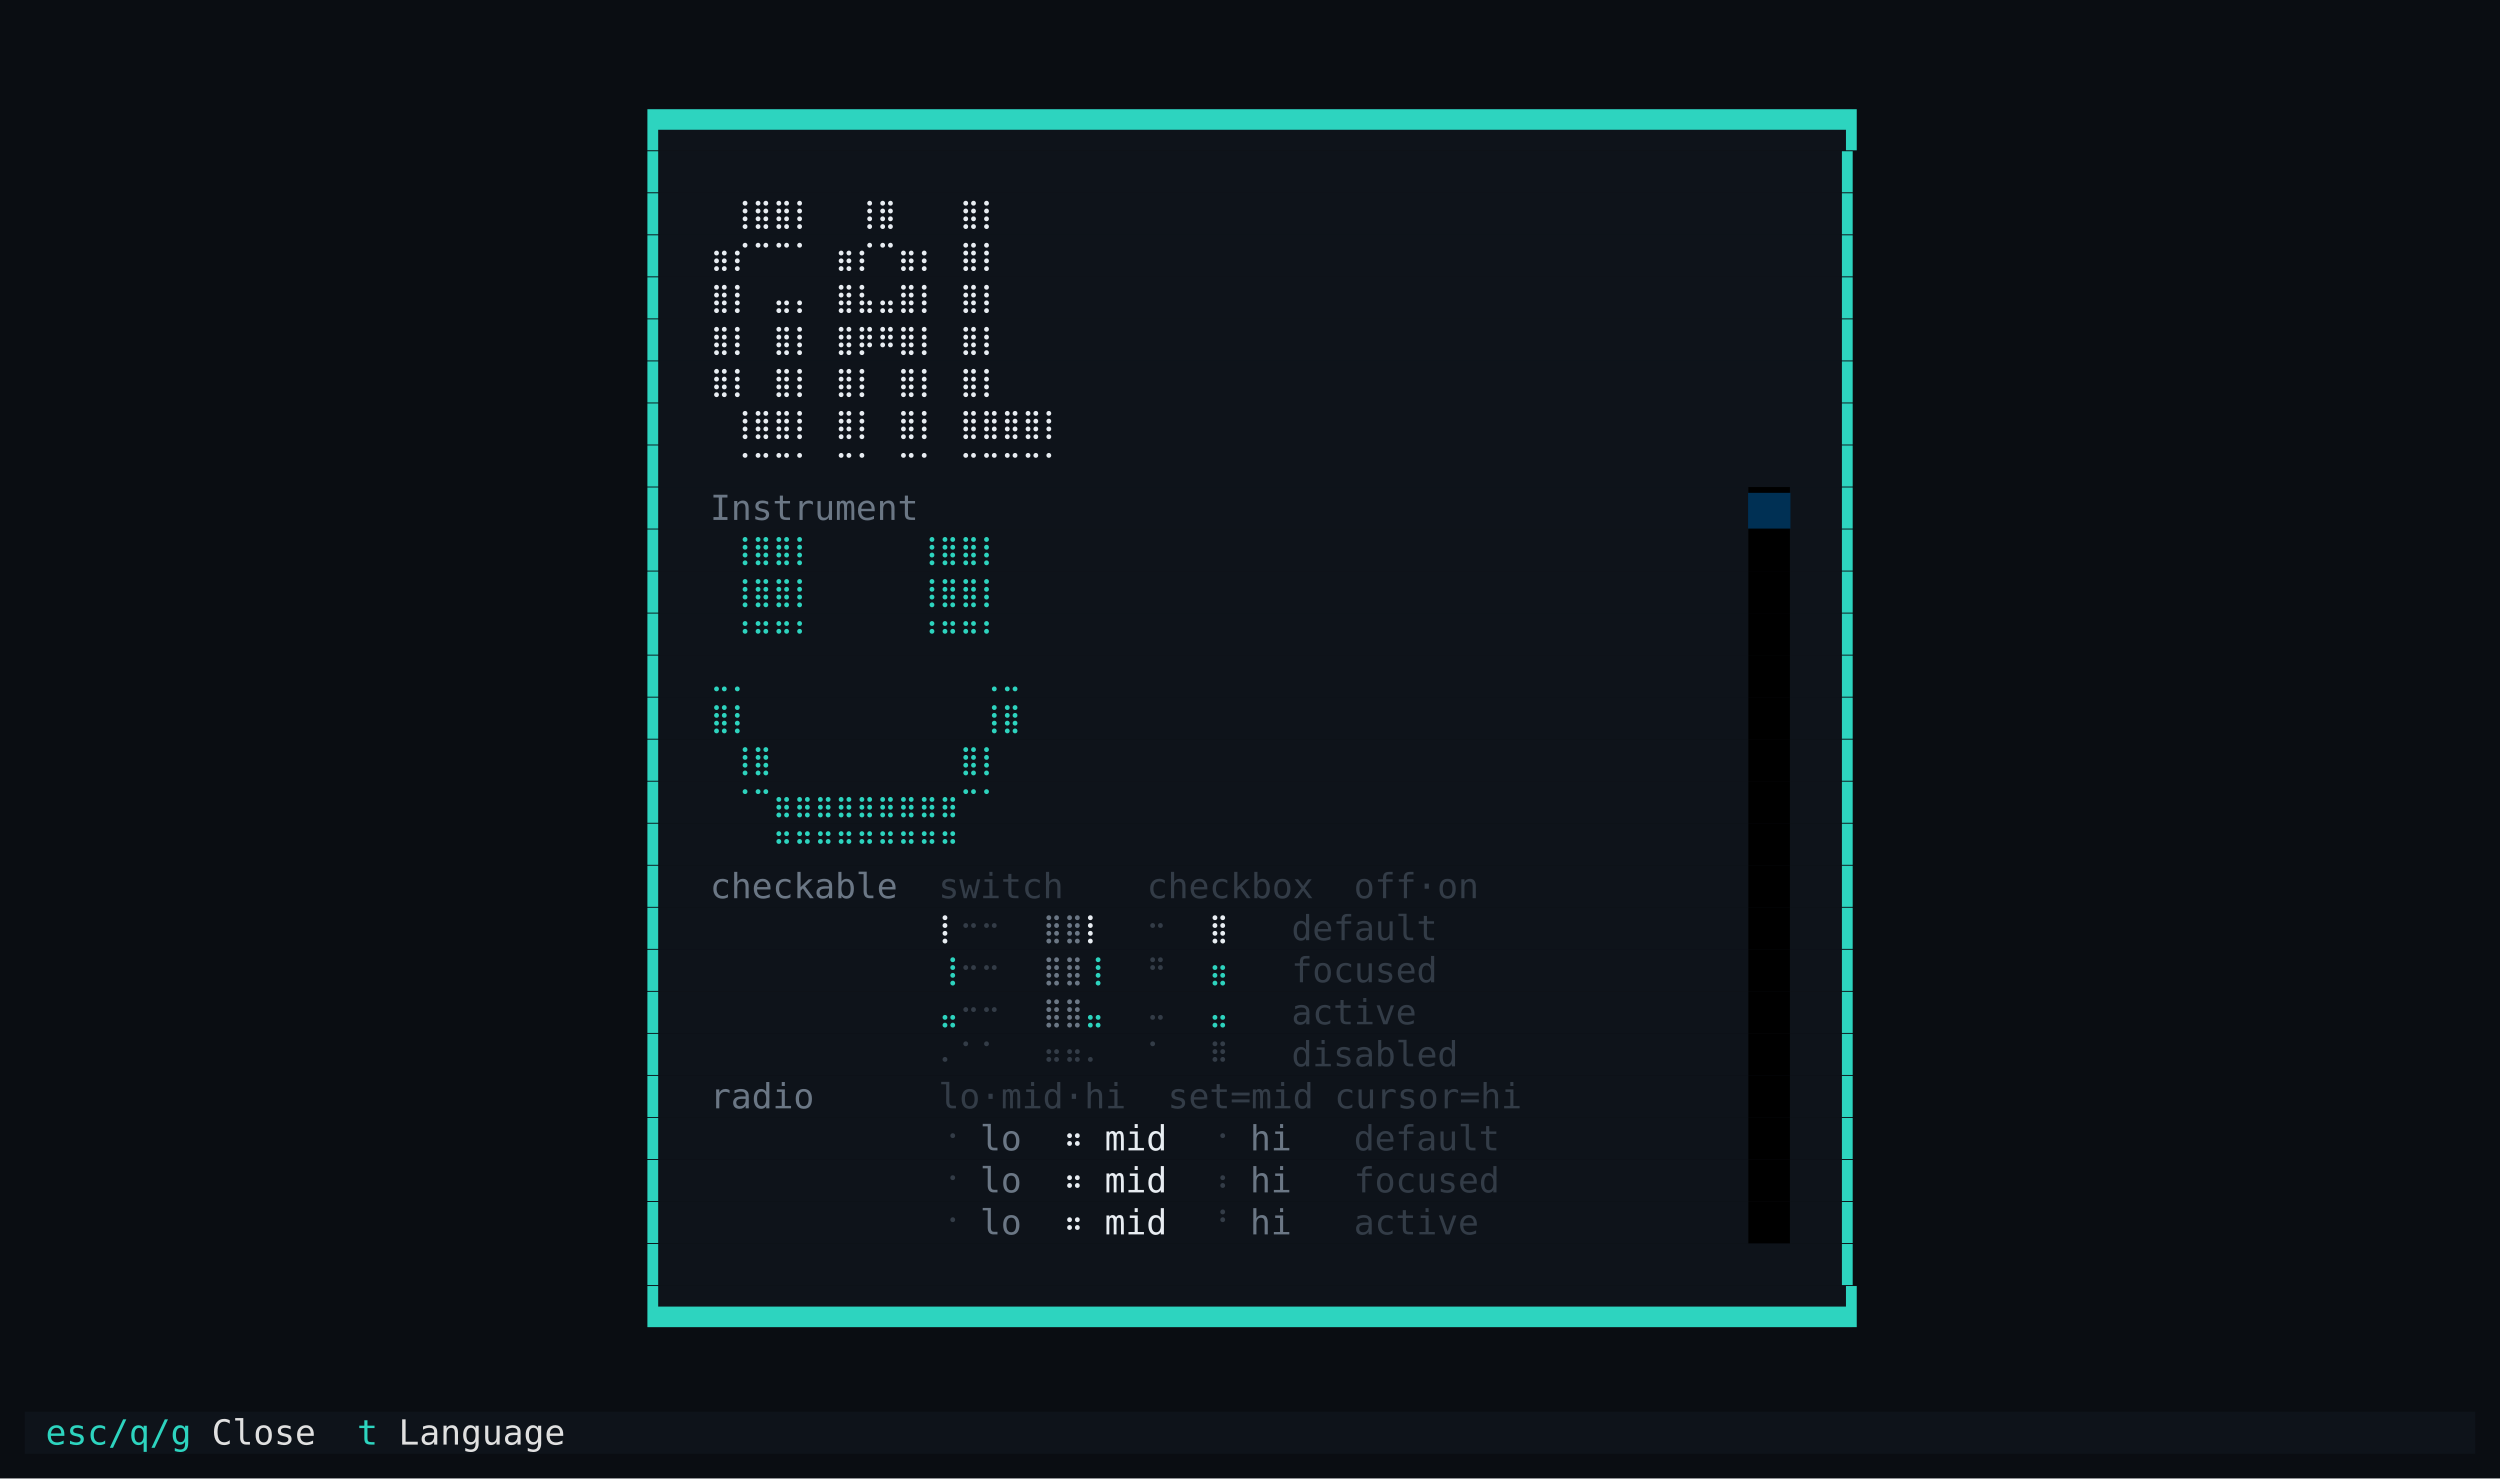
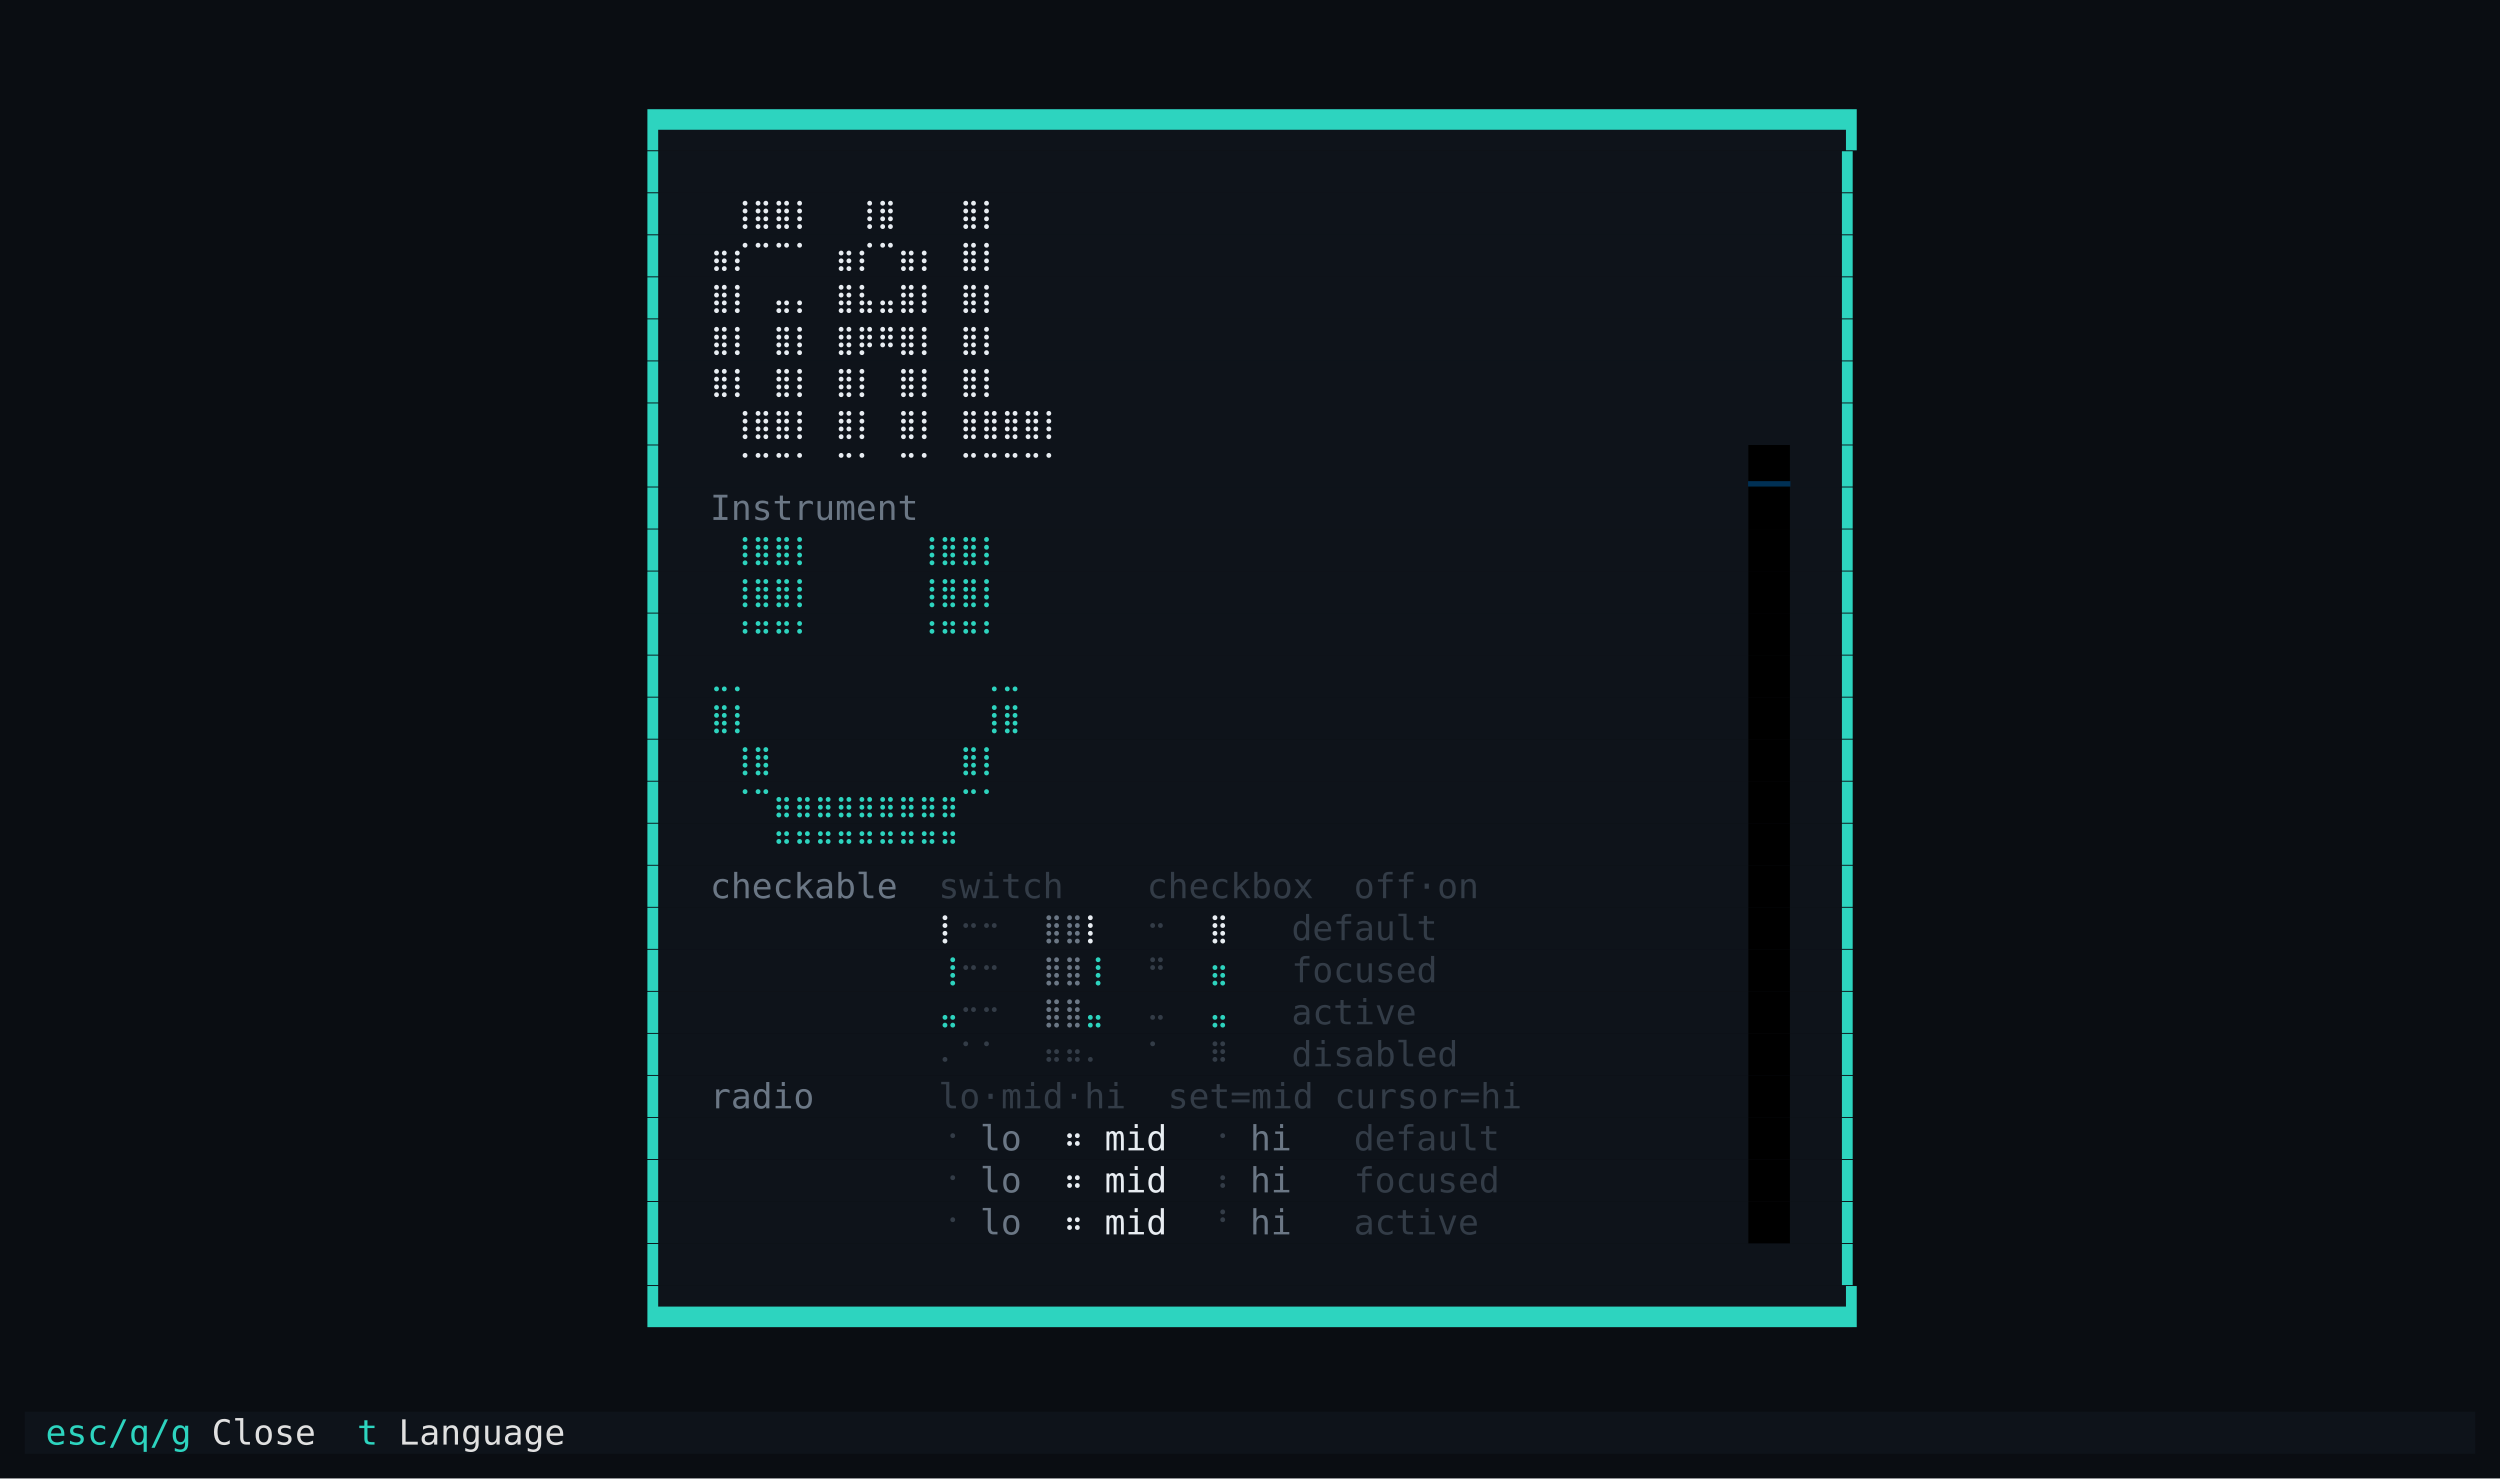
<svg xmlns="http://www.w3.org/2000/svg" viewBox="0 0 1011.2 598.0" role="img" aria-label="taskboard · instrument · components">
  <rect width="1011.2" height="598.0" fill="#0a0d12" />
  <g font-family="ui-monospace,SFMono-Regular,'DejaVu Sans Mono','Cascadia Mono',Menlo,Consolas,'Liberation Mono',monospace" font-size="14.0" xml:space="preserve" style="white-space:pre;font-variant-ligatures:none">
    <rect x="262.0" y="44.0" width="487.2" height="17.0" fill="#0e131a" />
    <text x="262.0" y="57.3" fill="#2dd4bf">▛▀▀▀▀▀▀▀▀▀▀▀▀▀▀▀▀▀▀▀▀▀▀▀▀▀▀▀▀▀▀▀▀▀▀▀▀▀▀▀▀▀▀▀▀▀▀▀▀▀▀▀▀▀▀▀▀▜</text>
    <rect x="262.0" y="61.0" width="487.2" height="17.0" fill="#0e131a" />
    <text x="262.0" y="74.3" fill="#2dd4bf">▌</text>
    <text x="740.8" y="74.3" fill="#2dd4bf">▐</text>
    <rect x="262.0" y="78.0" width="487.2" height="17.0" fill="#0e131a" />
    <text x="262.0" y="91.3" fill="#2dd4bf">▌</text>
    <text x="287.2" y="91.3" fill="#e8edf2">⠀⢸⣿⣿⡇⠀⠀⢸⣿⠀⠀⠀⣿⡇⠀⠀⠀</text>
    <text x="740.8" y="91.3" fill="#2dd4bf">▐</text>
    <rect x="262.0" y="95.0" width="487.2" height="17.0" fill="#0e131a" />
    <text x="262.0" y="108.3" fill="#2dd4bf">▌</text>
    <text x="287.2" y="108.3" fill="#e8edf2">⣶⡎⠉⠉⠁⠀⣶⡎⠉⣶⡆⠀⣿⡇⠀⠀⠀</text>
    <text x="740.8" y="108.3" fill="#2dd4bf">▐</text>
    <rect x="262.0" y="112.0" width="487.2" height="17.0" fill="#0e131a" />
    <text x="262.0" y="125.3" fill="#2dd4bf">▌</text>
    <text x="287.2" y="125.3" fill="#e8edf2">⣿⡇⠀⣤⡄⠀⣿⣧⣤⣿⡇⠀⣿⡇⠀⠀⠀</text>
    <text x="740.8" y="125.3" fill="#2dd4bf">▐</text>
    <rect x="262.0" y="129.0" width="487.2" height="17.0" fill="#0e131a" />
    <text x="262.0" y="142.3" fill="#2dd4bf">▌</text>
    <text x="287.2" y="142.3" fill="#e8edf2">⣿⡇⠀⣿⡇⠀⣿⡿⠿⣿⡇⠀⣿⡇⠀⠀⠀</text>
    <text x="740.8" y="142.3" fill="#2dd4bf">▐</text>
    <rect x="262.0" y="146.0" width="487.2" height="17.0" fill="#0e131a" />
    <text x="262.0" y="159.3" fill="#2dd4bf">▌</text>
    <text x="287.2" y="159.3" fill="#e8edf2">⣿⡇⠀⣿⡇⠀⣿⡇⠀⣿⡇⠀⣿⡇⠀⠀⠀</text>
    <text x="740.8" y="159.3" fill="#2dd4bf">▐</text>
    <rect x="262.0" y="163.0" width="487.2" height="17.0" fill="#0e131a" />
    <text x="262.0" y="176.3" fill="#2dd4bf">▌</text>
    <text x="287.2" y="176.3" fill="#e8edf2">⠀⢸⣿⣿⡇⠀⣿⡇⠀⣿⡇⠀⣿⣿⣿⣿⡇</text>
    <text x="740.8" y="176.3" fill="#2dd4bf">▐</text>
-     <rect x="262.0" y="180.0" width="487.2" height="17.0" fill="#0e131a" />
+     <rect x="262.0" y="180.0" width="445.2" height="17.0" fill="#0e131a" />
+     <rect x="707.2" y="180.0" width="16.8" height="17.0" fill="#000000" />
+     <rect x="724.0" y="180.0" width="25.2" height="17.0" fill="#0e131a" />
    <text x="262.0" y="193.3" fill="#2dd4bf">▌</text>
    <text x="287.2" y="193.3" fill="#e8edf2">⠀⠈⠉⠉⠁⠀⠉⠁⠀⠉⠁⠀⠉⠉⠉⠉⠁</text>
+     <text x="707.2" y="193.3" fill="#003054">▁▁</text>
    <text x="740.8" y="193.3" fill="#2dd4bf">▐</text>
    <rect x="262.0" y="197.0" width="445.2" height="17.0" fill="#0e131a" />
    <rect x="707.2" y="197.0" width="16.8" height="17.0" fill="#000000" />
    <rect x="724.0" y="197.0" width="25.2" height="17.0" fill="#0e131a" />
    <text x="262.0" y="210.3" fill="#2dd4bf">▌</text>
    <text x="287.2" y="210.3" fill="#6b7785">Instrument</text>
-     <text x="707.2" y="210.3" fill="#003054">▇▇</text>
    <text x="740.8" y="210.3" fill="#2dd4bf">▐</text>
    <rect x="262.0" y="214.0" width="445.2" height="17.0" fill="#0e131a" />
    <rect x="707.2" y="214.0" width="16.8" height="17.0" fill="#000000" />
    <rect x="724.0" y="214.0" width="25.2" height="17.0" fill="#0e131a" />
    <text x="262.0" y="227.3" fill="#2dd4bf">▌</text>
    <text x="287.2" y="227.3" fill="#2dd4bf">⠀⢸⣿⣿⡇⠀⠀⠀⠀⠀⢸⣿⣿⡇⠀</text>
    <text x="740.8" y="227.3" fill="#2dd4bf">▐</text>
    <rect x="262.0" y="231.0" width="445.2" height="17.0" fill="#0e131a" />
    <rect x="707.2" y="231.0" width="16.8" height="17.0" fill="#000000" />
    <rect x="724.0" y="231.0" width="25.2" height="17.0" fill="#0e131a" />
    <text x="262.0" y="244.3" fill="#2dd4bf">▌</text>
    <text x="287.2" y="244.3" fill="#2dd4bf">⠀⢸⣿⣿⡇⠀⠀⠀⠀⠀⢸⣿⣿⡇⠀</text>
    <text x="740.8" y="244.3" fill="#2dd4bf">▐</text>
    <rect x="262.0" y="248.0" width="445.2" height="17.0" fill="#0e131a" />
    <rect x="707.2" y="248.0" width="16.8" height="17.0" fill="#000000" />
    <rect x="724.0" y="248.0" width="25.2" height="17.0" fill="#0e131a" />
    <text x="262.0" y="261.3" fill="#2dd4bf">▌</text>
    <text x="287.2" y="261.3" fill="#2dd4bf">⠀⠘⠛⠛⠃⠀⠀⠀⠀⠀⠘⠛⠛⠃⠀</text>
    <text x="740.8" y="261.3" fill="#2dd4bf">▐</text>
    <rect x="262.0" y="265.0" width="445.2" height="17.0" fill="#0e131a" />
    <rect x="707.2" y="265.0" width="16.8" height="17.0" fill="#000000" />
    <rect x="724.0" y="265.0" width="25.2" height="17.0" fill="#0e131a" />
    <text x="262.0" y="278.3" fill="#2dd4bf">▌</text>
    <text x="287.2" y="278.3" fill="#2dd4bf">⣀⡀⠀⠀⠀⠀⠀⠀⠀⠀⠀⠀⠀⢀⣀</text>
    <text x="740.8" y="278.3" fill="#2dd4bf">▐</text>
    <rect x="262.0" y="282.0" width="445.2" height="17.0" fill="#0e131a" />
    <rect x="707.2" y="282.0" width="16.8" height="17.0" fill="#000000" />
    <rect x="724.0" y="282.0" width="25.2" height="17.0" fill="#0e131a" />
    <text x="262.0" y="295.3" fill="#2dd4bf">▌</text>
    <text x="287.2" y="295.3" fill="#2dd4bf">⣿⡇⠀⠀⠀⠀⠀⠀⠀⠀⠀⠀⠀⢸⣿</text>
    <text x="740.8" y="295.3" fill="#2dd4bf">▐</text>
    <rect x="262.0" y="299.0" width="445.2" height="17.0" fill="#0e131a" />
    <rect x="707.2" y="299.0" width="16.8" height="17.0" fill="#000000" />
    <rect x="724.0" y="299.0" width="25.2" height="17.0" fill="#0e131a" />
    <text x="262.0" y="312.3" fill="#2dd4bf">▌</text>
    <text x="287.2" y="312.3" fill="#2dd4bf">⠀⢸⣿⠀⠀⠀⠀⠀⠀⠀⠀⠀⣿⡇⠀</text>
    <text x="740.8" y="312.3" fill="#2dd4bf">▐</text>
    <rect x="262.0" y="316.0" width="445.2" height="17.0" fill="#0e131a" />
    <rect x="707.2" y="316.0" width="16.8" height="17.0" fill="#000000" />
    <rect x="724.0" y="316.0" width="25.2" height="17.0" fill="#0e131a" />
    <text x="262.0" y="329.3" fill="#2dd4bf">▌</text>
    <text x="287.2" y="329.3" fill="#2dd4bf">⠀⠈⠉⣶⣶⣶⣶⣶⣶⣶⣶⣶⠉⠁⠀</text>
    <text x="740.8" y="329.3" fill="#2dd4bf">▐</text>
    <rect x="262.0" y="333.0" width="445.2" height="17.0" fill="#0e131a" />
    <rect x="707.2" y="333.0" width="16.8" height="17.0" fill="#000000" />
    <rect x="724.0" y="333.0" width="25.2" height="17.0" fill="#0e131a" />
    <text x="262.0" y="346.3" fill="#2dd4bf">▌</text>
    <text x="287.2" y="346.3" fill="#2dd4bf">⠀⠀⠀⠛⠛⠛⠛⠛⠛⠛⠛⠛⠀⠀⠀</text>
    <text x="740.8" y="346.3" fill="#2dd4bf">▐</text>
    <rect x="262.0" y="350.0" width="445.2" height="17.0" fill="#0e131a" />
    <rect x="707.2" y="350.0" width="16.8" height="17.0" fill="#000000" />
    <rect x="724.0" y="350.0" width="25.2" height="17.0" fill="#0e131a" />
    <text x="262.0" y="363.3" fill="#2dd4bf">▌</text>
    <text x="287.2" y="363.3" fill="#6b7785">checkable  </text>
    <text x="379.6" y="363.3" fill="#333c47">switch    checkbox</text>
    <text x="547.6" y="363.3" fill="#333c47">off·on</text>
    <text x="740.8" y="363.3" fill="#2dd4bf">▐</text>
    <rect x="262.0" y="367.0" width="445.2" height="17.0" fill="#0e131a" />
    <rect x="707.2" y="367.0" width="16.8" height="17.0" fill="#000000" />
    <rect x="724.0" y="367.0" width="25.2" height="17.0" fill="#0e131a" />
    <text x="262.0" y="380.3" fill="#2dd4bf">▌</text>
    <text x="379.6" y="380.3" fill="#e8edf2">⡇</text>
    <text x="388.0" y="380.3" fill="#333c47">⠒⠒</text>
    <text x="421.6" y="380.3" fill="#6b7785">⣿⣿</text>
    <text x="438.4" y="380.3" fill="#e8edf2">⡇  </text>
    <text x="463.6" y="380.3" fill="#333c47">⠒</text>
    <text x="472.0" y="380.3" fill="#e8edf2">  ⣿   </text>
    <text x="522.4" y="380.3" fill="#333c47">default</text>
    <text x="740.8" y="380.3" fill="#2dd4bf">▐</text>
    <rect x="262.0" y="384.0" width="445.2" height="17.0" fill="#0e131a" />
    <rect x="707.2" y="384.0" width="16.8" height="17.0" fill="#000000" />
    <rect x="724.0" y="384.0" width="25.2" height="17.0" fill="#0e131a" />
    <text x="262.0" y="397.3" fill="#2dd4bf">▌</text>
    <text x="379.6" y="397.3" fill="#2dd4bf">⢸</text>
    <text x="388.0" y="397.3" fill="#333c47">⠒⠒</text>
    <text x="421.6" y="397.3" fill="#6b7785">⣿⣿</text>
    <text x="438.4" y="397.3" fill="#2dd4bf">⢸</text>
    <text x="463.6" y="397.3" fill="#333c47">⠛</text>
    <text x="488.8" y="397.3" fill="#2dd4bf">⣶</text>
    <text x="522.4" y="397.3" fill="#333c47">focused</text>
    <text x="740.8" y="397.3" fill="#2dd4bf">▐</text>
    <rect x="262.0" y="401.0" width="445.2" height="17.0" fill="#0e131a" />
    <rect x="707.2" y="401.0" width="16.8" height="17.0" fill="#000000" />
    <rect x="724.0" y="401.0" width="25.2" height="17.0" fill="#0e131a" />
    <text x="262.0" y="414.3" fill="#2dd4bf">▌</text>
    <text x="379.6" y="414.3" fill="#2dd4bf">⣤</text>
    <text x="388.0" y="414.3" fill="#333c47">⠒⠒</text>
    <text x="421.6" y="414.3" fill="#6b7785">⣿⣿</text>
    <text x="438.4" y="414.3" fill="#2dd4bf">⣤</text>
    <text x="463.6" y="414.3" fill="#333c47">⠤</text>
    <text x="488.8" y="414.3" fill="#2dd4bf">⣤</text>
    <text x="522.4" y="414.3" fill="#333c47">active</text>
    <text x="740.8" y="414.3" fill="#2dd4bf">▐</text>
    <rect x="262.0" y="418.0" width="445.2" height="17.0" fill="#0e131a" />
    <rect x="707.2" y="418.0" width="16.8" height="17.0" fill="#000000" />
    <rect x="724.0" y="418.0" width="25.2" height="17.0" fill="#0e131a" />
    <text x="262.0" y="431.3" fill="#2dd4bf">▌</text>
    <text x="379.6" y="431.3" fill="#333c47">⠄⠁⠁</text>
    <text x="421.6" y="431.3" fill="#333c47">⠶⠶⠄</text>
    <text x="463.6" y="431.3" fill="#333c47">⠁</text>
    <text x="488.8" y="431.3" fill="#333c47">⠿</text>
    <text x="522.4" y="431.3" fill="#333c47">disabled</text>
    <text x="740.8" y="431.3" fill="#2dd4bf">▐</text>
    <rect x="262.0" y="435.0" width="445.2" height="17.0" fill="#0e131a" />
    <rect x="707.2" y="435.0" width="16.8" height="17.0" fill="#000000" />
    <rect x="724.0" y="435.0" width="25.2" height="17.0" fill="#0e131a" />
    <text x="262.0" y="448.3" fill="#2dd4bf">▌</text>
    <text x="287.2" y="448.3" fill="#6b7785">radio      </text>
    <text x="379.6" y="448.3" fill="#333c47">lo·mid·hi  set=mid cursor=hi</text>
    <text x="740.8" y="448.3" fill="#2dd4bf">▐</text>
    <rect x="262.0" y="452.0" width="445.2" height="17.0" fill="#0e131a" />
    <rect x="707.2" y="452.0" width="16.8" height="17.0" fill="#000000" />
    <rect x="724.0" y="452.0" width="25.2" height="17.0" fill="#0e131a" />
    <text x="262.0" y="465.3" fill="#2dd4bf">▌</text>
    <text x="379.6" y="465.3" fill="#333c47">⠐</text>
    <text x="396.4" y="465.3" fill="#6b7785">lo</text>
    <text x="413.2" y="465.3" fill="#e8edf2">  ⠶ mid  </text>
    <text x="488.8" y="465.3" fill="#333c47">⠐</text>
    <text x="505.6" y="465.3" fill="#6b7785">hi</text>
    <text x="547.6" y="465.3" fill="#333c47">default</text>
    <text x="740.8" y="465.3" fill="#2dd4bf">▐</text>
    <rect x="262.0" y="469.0" width="445.2" height="17.0" fill="#0e131a" />
    <rect x="707.2" y="469.0" width="16.8" height="17.0" fill="#000000" />
    <rect x="724.0" y="469.0" width="25.2" height="17.0" fill="#0e131a" />
    <text x="262.0" y="482.3" fill="#2dd4bf">▌</text>
    <text x="379.6" y="482.3" fill="#333c47">⠐</text>
    <text x="396.4" y="482.3" fill="#6b7785">lo</text>
    <text x="413.2" y="482.3" fill="#e8edf2">  ⠶ mid  </text>
    <text x="488.8" y="482.3" fill="#333c47">⠰</text>
    <text x="505.6" y="482.3" fill="#6b7785">hi</text>
    <text x="547.6" y="482.3" fill="#333c47">focused</text>
    <text x="740.8" y="482.3" fill="#2dd4bf">▐</text>
    <rect x="262.0" y="486.0" width="445.2" height="17.0" fill="#0e131a" />
    <rect x="707.2" y="486.0" width="16.8" height="17.0" fill="#000000" />
    <rect x="724.0" y="486.0" width="25.2" height="17.0" fill="#0e131a" />
    <text x="262.0" y="499.3" fill="#2dd4bf">▌</text>
    <text x="379.6" y="499.3" fill="#333c47">⠐</text>
    <text x="396.4" y="499.3" fill="#6b7785">lo</text>
    <text x="413.2" y="499.3" fill="#e8edf2">  ⠶ mid  </text>
    <text x="488.8" y="499.3" fill="#333c47">⠘</text>
    <text x="505.6" y="499.3" fill="#6b7785">hi</text>
    <text x="547.6" y="499.3" fill="#333c47">active</text>
    <text x="740.8" y="499.3" fill="#2dd4bf">▐</text>
    <rect x="262.0" y="503.0" width="487.2" height="17.0" fill="#0e131a" />
    <text x="262.0" y="516.3" fill="#2dd4bf">▌</text>
    <text x="740.8" y="516.3" fill="#2dd4bf">▐</text>
    <rect x="262.0" y="520.0" width="487.2" height="17.0" fill="#0e131a" />
    <text x="262.0" y="533.3" fill="#2dd4bf">▙▄▄▄▄▄▄▄▄▄▄▄▄▄▄▄▄▄▄▄▄▄▄▄▄▄▄▄▄▄▄▄▄▄▄▄▄▄▄▄▄▄▄▄▄▄▄▄▄▄▄▄▄▄▄▄▄▟</text>
    <rect x="10.0" y="571.0" width="991.2" height="17.0" fill="#0e131a" />
    <text x="10.0" y="584.3" fill="#2dd4bf"> esc/q/g </text>
    <text x="85.6" y="584.3" fill="#e0e0e0">Close </text>
    <text x="136.0" y="584.3" fill="#2dd4bf"> t </text>
    <text x="161.2" y="584.3" fill="#e0e0e0">Language </text>
  </g>
</svg>
